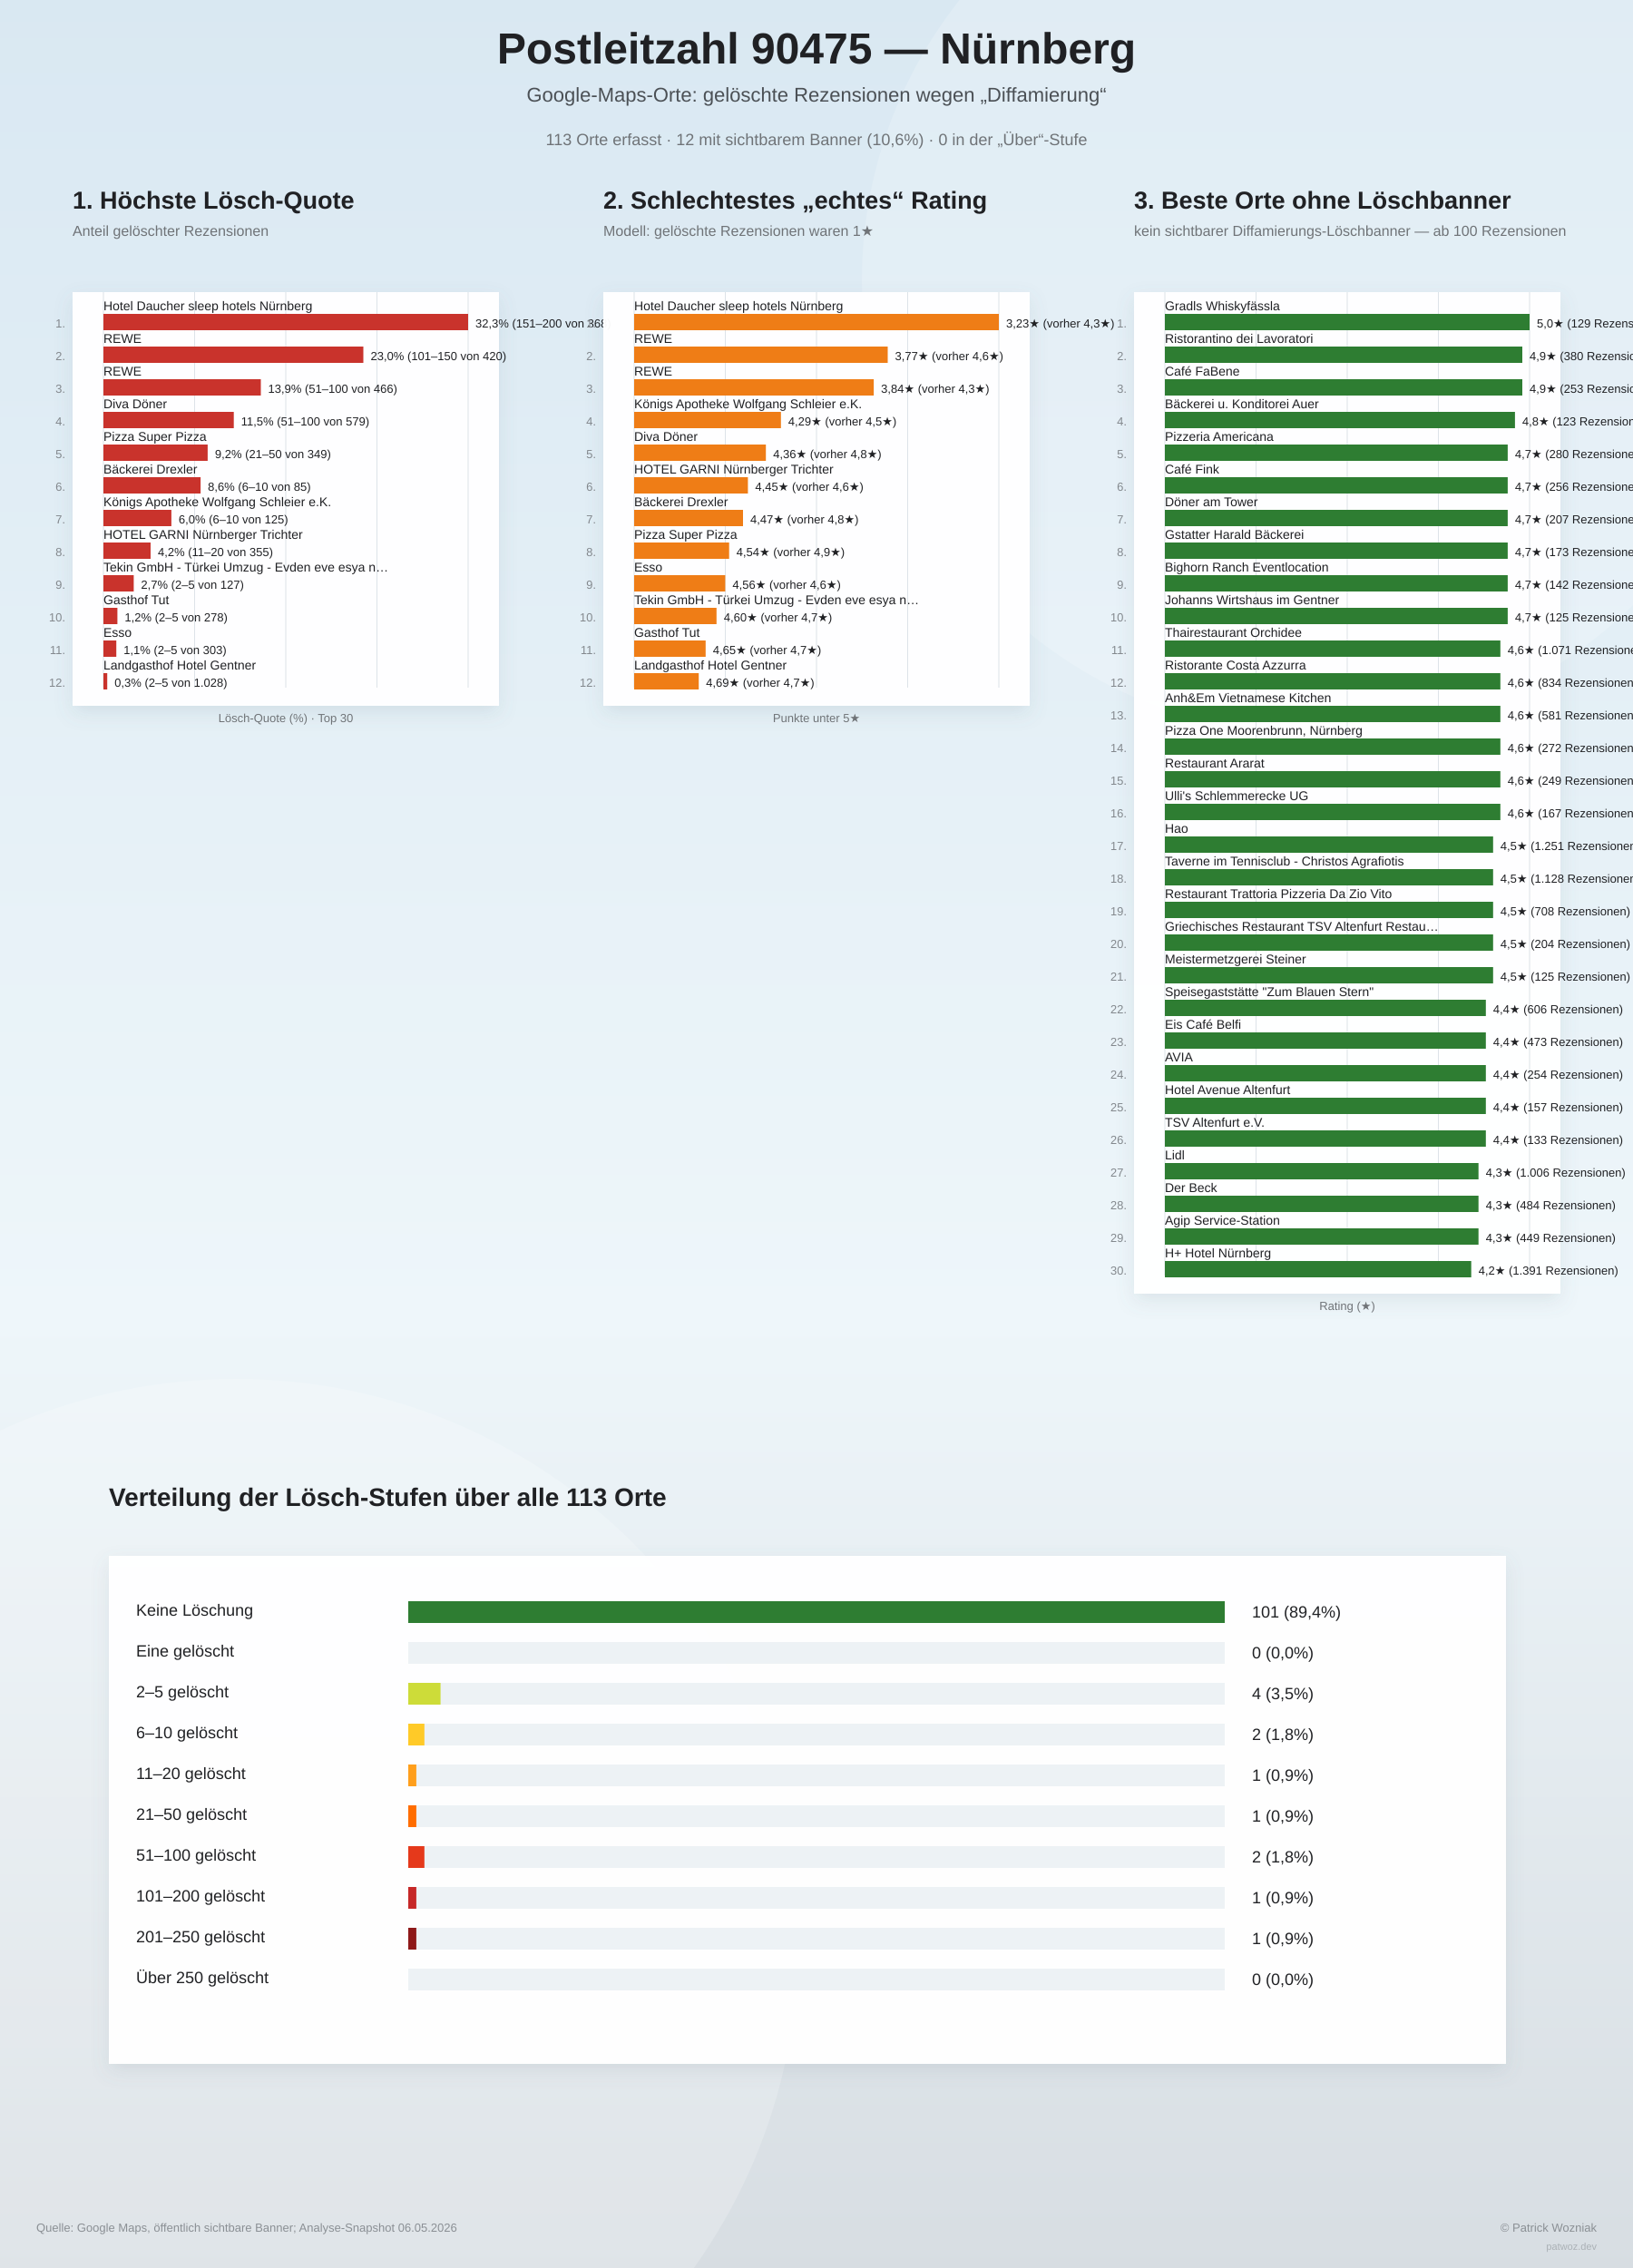
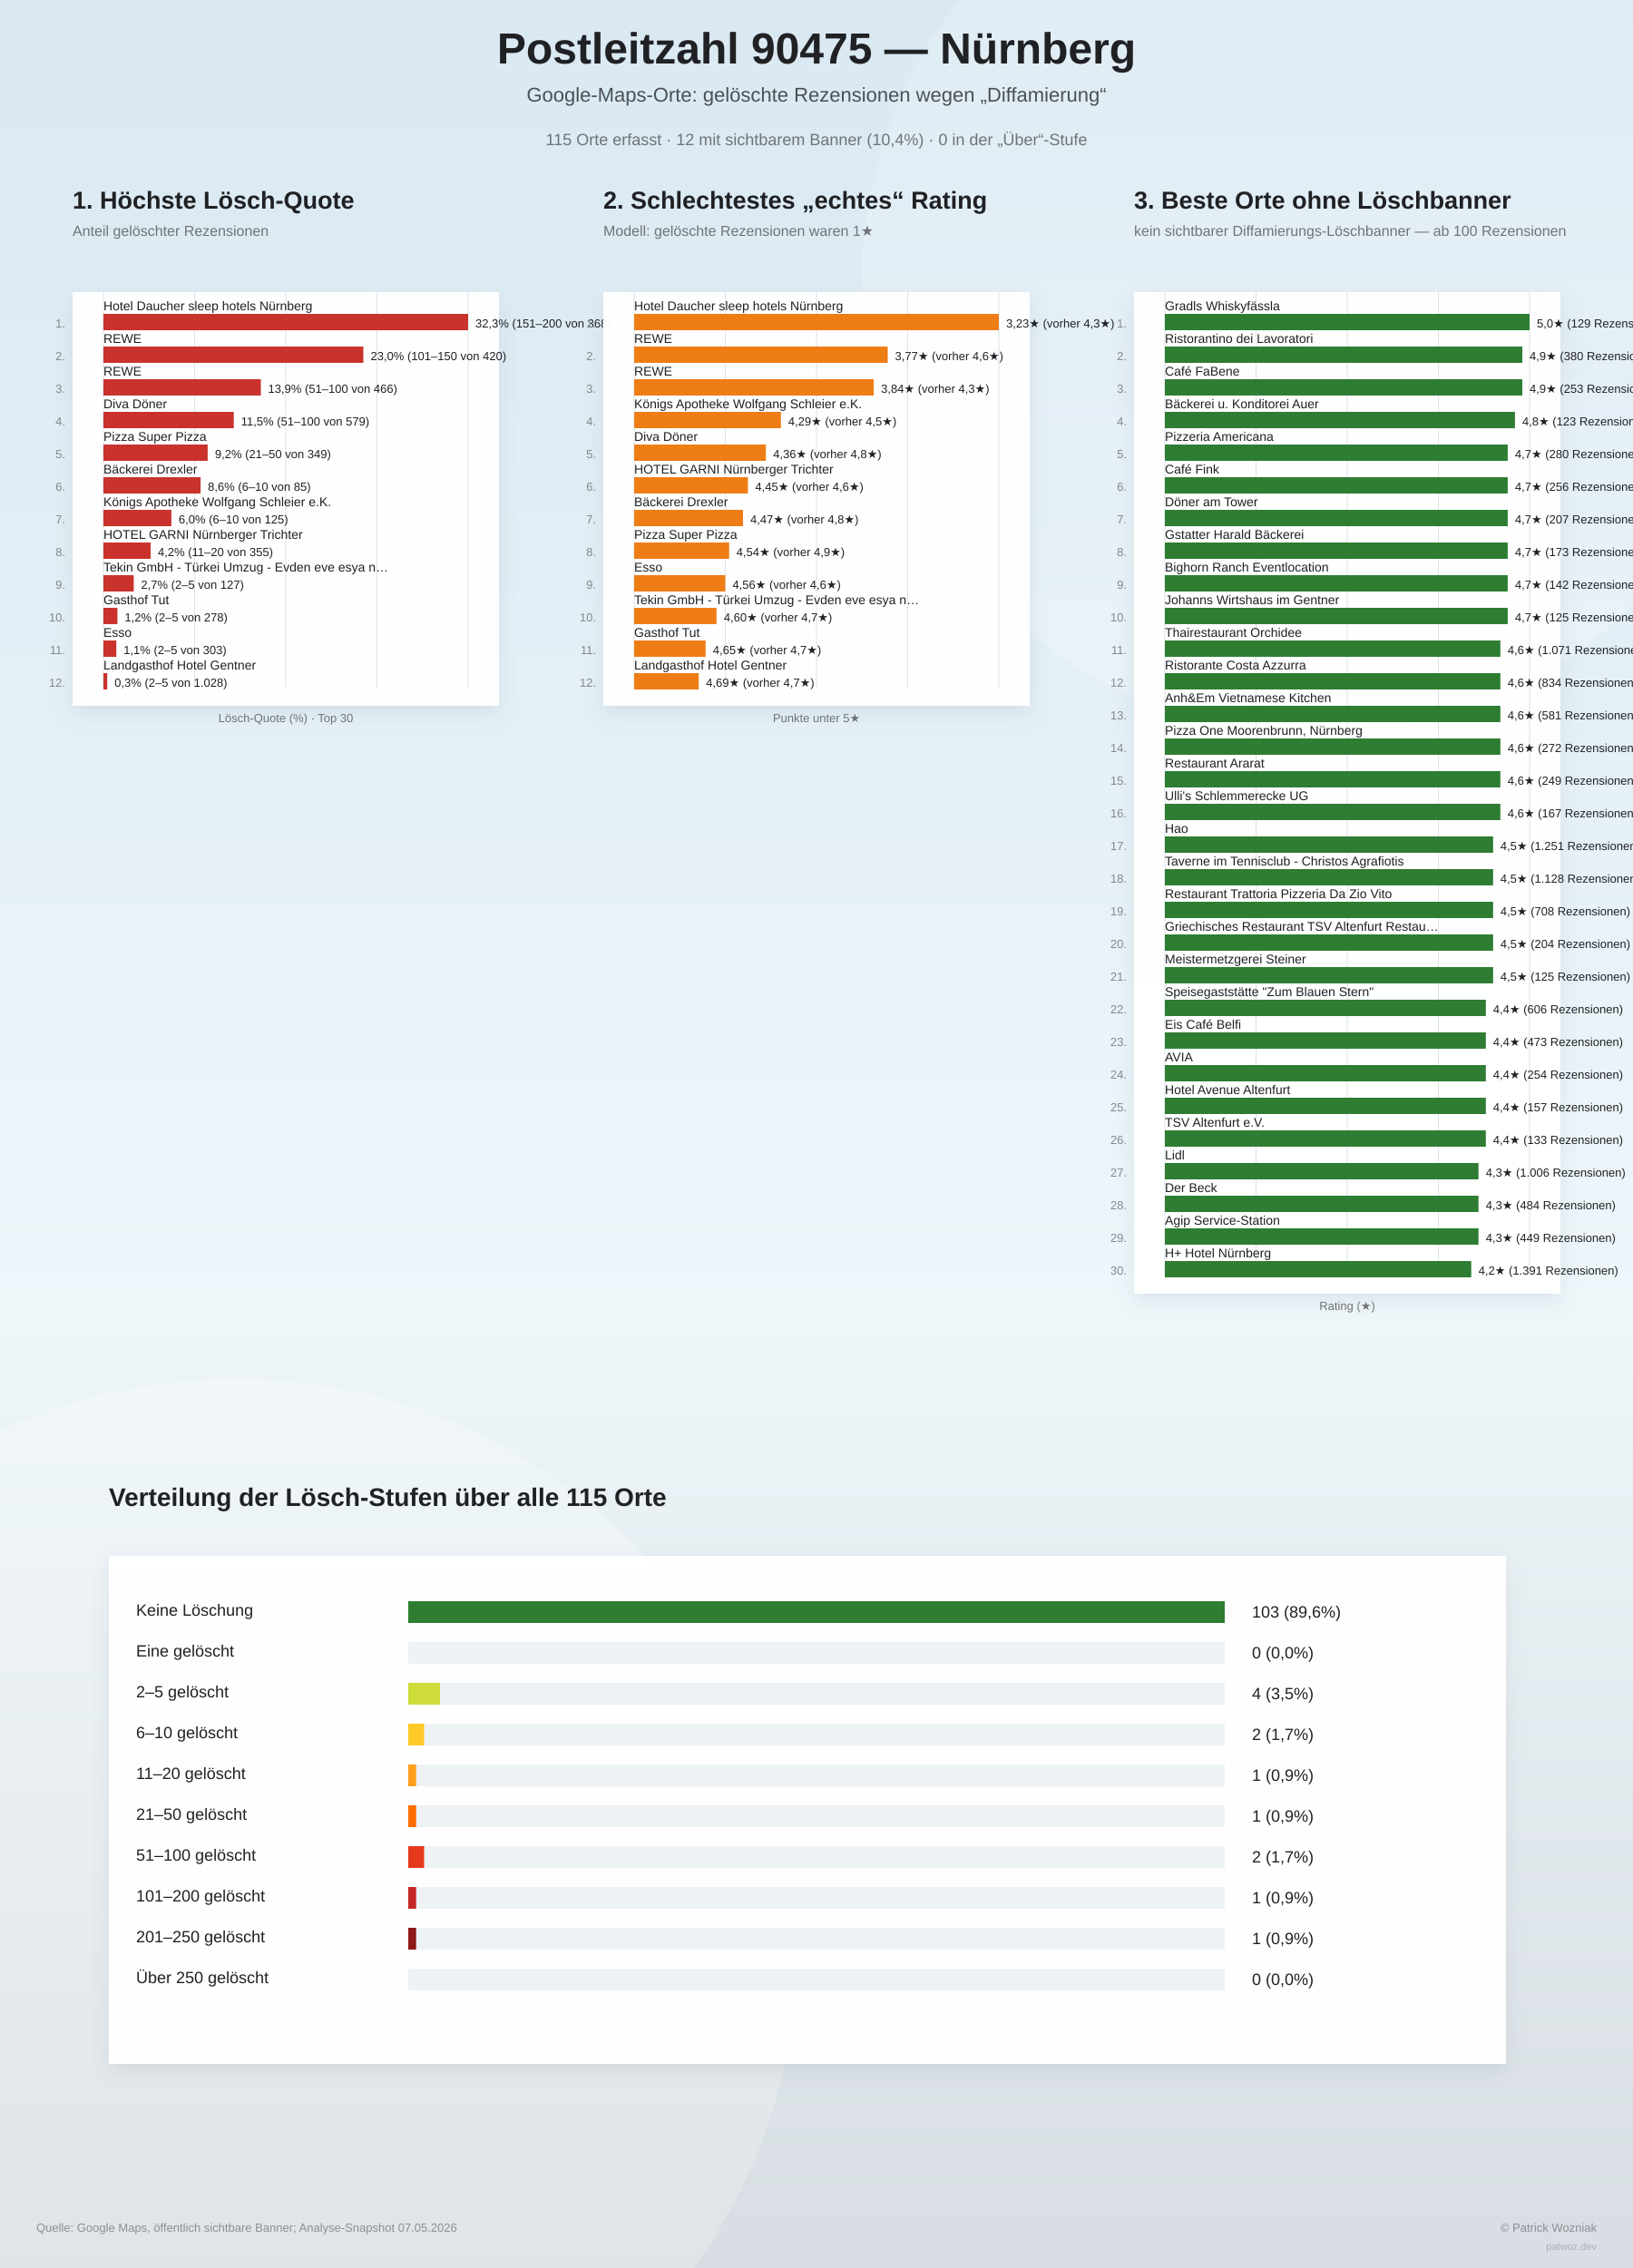
<svg xmlns="http://www.w3.org/2000/svg" width="1800" height="2500" viewBox="0 0 1800 2500">
  <defs>
    <linearGradient id="bg" x1="0" y1="0" x2="0" y2="1">
      <stop offset="0%" stop-color="#d9e8f2" />
      <stop offset="58%" stop-color="#eef6fa" />
      <stop offset="100%" stop-color="#d7dde2" />
    </linearGradient>
    <filter id="softShadow" x="-10%" y="-10%" width="120%" height="120%">
      <feDropShadow dx="0" dy="8" stdDeviation="10" flood-color="#6d7f8a" flood-opacity="0.16" />
    </filter>
  </defs>
  <rect width="100%" height="100%" fill="url(#bg)" />
  <circle cx="1450" cy="310" r="500" fill="#ffffff" opacity="0.18" />
  <circle cx="260" cy="2140" r="620" fill="#ffffff" opacity="0.20" />
  <text x="900" y="70" text-anchor="middle" font-family="Arial, sans-serif" font-size="48" font-weight="800" fill="#202124">Postleitzahl 90475 — Nürnberg</text>
  <text x="900" y="112" text-anchor="middle" font-family="Arial, sans-serif" font-size="22" fill="#4b5055">Google-Maps-Orte: gelöschte Rezensionen wegen „Diffamierung“</text>
-   <text x="900" y="160" text-anchor="middle" font-family="Arial, sans-serif" font-size="18" fill="#6f7377">113 Orte erfasst · 12 mit sichtbarem Banner (10,6%) · 0 in der „Über“-Stufe</text>
+   <text x="900" y="160" text-anchor="middle" font-family="Arial, sans-serif" font-size="18" fill="#6f7377">115 Orte erfasst · 12 mit sichtbarem Banner (10,4%) · 0 in der „Über“-Stufe</text>
  <g>
    <text x="80" y="230" font-family="Arial, sans-serif" font-size="27" font-weight="800" fill="#202124">1. Höchste Lösch-Quote</text>
    <text x="80" y="260" font-family="Arial, sans-serif" font-size="16" fill="#6f7377">Anteil gelöschter Rezensionen</text>
    <rect x="80" y="322" width="470" height="456" fill="#ffffff" opacity="0.96" filter="url(#softShadow)" />
    <line x1="114.0" y1="322" x2="114.0" y2="758.0" stroke="#dde3e8" stroke-width="1" />
    <line x1="214.5" y1="322" x2="214.5" y2="758.0" stroke="#dde3e8" stroke-width="1" />
    <line x1="315.0" y1="322" x2="315.0" y2="758.0" stroke="#dde3e8" stroke-width="1" />
    <line x1="415.5" y1="322" x2="415.5" y2="758.0" stroke="#dde3e8" stroke-width="1" />
    <line x1="516.0" y1="322" x2="516.0" y2="758.0" stroke="#dde3e8" stroke-width="1" />
    <text x="72" y="361.0" text-anchor="end" font-family="Arial, sans-serif" font-size="13" fill="#83888d">1.</text>
    <text x="114" y="342.0" font-family="Arial, sans-serif" font-size="14" fill="#202124">Hotel Daucher sleep hotels Nürnberg</text>
    <rect x="114" y="346.0" width="402.0" height="18" fill="#c9332c" />
    <text x="524.0" y="361.0" font-family="Arial, sans-serif" font-size="13" fill="#202124">32,3%  (151–200 von 368)</text>
    <text x="72" y="397.0" text-anchor="end" font-family="Arial, sans-serif" font-size="13" fill="#83888d">2.</text>
    <text x="114" y="378.0" font-family="Arial, sans-serif" font-size="14" fill="#202124">REWE</text>
    <rect x="114" y="382.0" width="286.5" height="18" fill="#c9332c" />
    <text x="408.5" y="397.0" font-family="Arial, sans-serif" font-size="13" fill="#202124">23,0%  (101–150 von 420)</text>
    <text x="72" y="433.0" text-anchor="end" font-family="Arial, sans-serif" font-size="13" fill="#83888d">3.</text>
    <text x="114" y="414.0" font-family="Arial, sans-serif" font-size="14" fill="#202124">REWE</text>
    <rect x="114" y="418.0" width="173.5" height="18" fill="#c9332c" />
    <text x="295.5" y="433.0" font-family="Arial, sans-serif" font-size="13" fill="#202124">13,9%  (51–100 von 466)</text>
    <text x="72" y="469.0" text-anchor="end" font-family="Arial, sans-serif" font-size="13" fill="#83888d">4.</text>
    <text x="114" y="450.0" font-family="Arial, sans-serif" font-size="14" fill="#202124">Diva Döner</text>
    <rect x="114" y="454.0" width="143.7" height="18" fill="#c9332c" />
    <text x="265.7" y="469.0" font-family="Arial, sans-serif" font-size="13" fill="#202124">11,5%  (51–100 von 579)</text>
    <text x="72" y="505.0" text-anchor="end" font-family="Arial, sans-serif" font-size="13" fill="#83888d">5.</text>
    <text x="114" y="486.0" font-family="Arial, sans-serif" font-size="14" fill="#202124">Pizza Super Pizza</text>
    <rect x="114" y="490.0" width="114.9" height="18" fill="#c9332c" />
    <text x="236.9" y="505.0" font-family="Arial, sans-serif" font-size="13" fill="#202124">9,2%  (21–50 von 349)</text>
    <text x="72" y="541.0" text-anchor="end" font-family="Arial, sans-serif" font-size="13" fill="#83888d">6.</text>
    <text x="114" y="522.0" font-family="Arial, sans-serif" font-size="14" fill="#202124">Bäckerei Drexler</text>
    <rect x="114" y="526.0" width="107.1" height="18" fill="#c9332c" />
    <text x="229.1" y="541.0" font-family="Arial, sans-serif" font-size="13" fill="#202124">8,6%  (6–10 von 85)</text>
    <text x="72" y="577.0" text-anchor="end" font-family="Arial, sans-serif" font-size="13" fill="#83888d">7.</text>
    <text x="114" y="558.0" font-family="Arial, sans-serif" font-size="14" fill="#202124">Königs Apotheke Wolfgang Schleier e.K.</text>
    <rect x="114" y="562.0" width="74.9" height="18" fill="#c9332c" />
    <text x="196.9" y="577.0" font-family="Arial, sans-serif" font-size="13" fill="#202124">6,0%  (6–10 von 125)</text>
    <text x="72" y="613.0" text-anchor="end" font-family="Arial, sans-serif" font-size="13" fill="#83888d">8.</text>
    <text x="114" y="594.0" font-family="Arial, sans-serif" font-size="14" fill="#202124">HOTEL GARNI Nürnberger Trichter</text>
    <rect x="114" y="598.0" width="52.0" height="18" fill="#c9332c" />
    <text x="174.0" y="613.0" font-family="Arial, sans-serif" font-size="13" fill="#202124">4,2%  (11–20 von 355)</text>
    <text x="72" y="649.0" text-anchor="end" font-family="Arial, sans-serif" font-size="13" fill="#83888d">9.</text>
    <text x="114" y="630.0" font-family="Arial, sans-serif" font-size="14" fill="#202124">Tekin GmbH - Türkei Umzug - Evden eve esya n…</text>
    <rect x="114" y="634.0" width="33.4" height="18" fill="#c9332c" />
    <text x="155.4" y="649.0" font-family="Arial, sans-serif" font-size="13" fill="#202124">2,7%  (2–5 von 127)</text>
    <text x="72" y="685.0" text-anchor="end" font-family="Arial, sans-serif" font-size="13" fill="#83888d">10.</text>
    <text x="114" y="666.0" font-family="Arial, sans-serif" font-size="14" fill="#202124">Gasthof Tut</text>
    <rect x="114" y="670.0" width="15.4" height="18" fill="#c9332c" />
    <text x="137.4" y="685.0" font-family="Arial, sans-serif" font-size="13" fill="#202124">1,2%  (2–5 von 278)</text>
    <text x="72" y="721.0" text-anchor="end" font-family="Arial, sans-serif" font-size="13" fill="#83888d">11.</text>
    <text x="114" y="702.0" font-family="Arial, sans-serif" font-size="14" fill="#202124">Esso</text>
    <rect x="114" y="706.0" width="14.2" height="18" fill="#c9332c" />
    <text x="136.2" y="721.0" font-family="Arial, sans-serif" font-size="13" fill="#202124">1,1%  (2–5 von 303)</text>
    <text x="72" y="757.0" text-anchor="end" font-family="Arial, sans-serif" font-size="13" fill="#83888d">12.</text>
    <text x="114" y="738.0" font-family="Arial, sans-serif" font-size="14" fill="#202124">Landgasthof Hotel Gentner</text>
    <rect x="114" y="742.0" width="4.2" height="18" fill="#c9332c" />
    <text x="126.2" y="757.0" font-family="Arial, sans-serif" font-size="13" fill="#202124">0,3%  (2–5 von 1.028)</text>
    <text x="315" y="796.0" text-anchor="middle" font-family="Arial, sans-serif" font-size="13" fill="#6f7377">Lösch-Quote (%) · Top 30</text>
  </g>
  <g>
    <text x="665" y="230" font-family="Arial, sans-serif" font-size="27" font-weight="800" fill="#202124">2. Schlechtestes „echtes“ Rating</text>
    <text x="665" y="260" font-family="Arial, sans-serif" font-size="16" fill="#6f7377">Modell: gelöschte Rezensionen waren 1★</text>
    <rect x="665" y="322" width="470" height="456" fill="#ffffff" opacity="0.96" filter="url(#softShadow)" />
    <line x1="699.0" y1="322" x2="699.0" y2="758.0" stroke="#dde3e8" stroke-width="1" />
    <line x1="799.5" y1="322" x2="799.5" y2="758.0" stroke="#dde3e8" stroke-width="1" />
    <line x1="900.0" y1="322" x2="900.0" y2="758.0" stroke="#dde3e8" stroke-width="1" />
    <line x1="1000.5" y1="322" x2="1000.5" y2="758.0" stroke="#dde3e8" stroke-width="1" />
    <line x1="1101.0" y1="322" x2="1101.0" y2="758.0" stroke="#dde3e8" stroke-width="1" />
    <text x="657" y="361.0" text-anchor="end" font-family="Arial, sans-serif" font-size="13" fill="#83888d">1.</text>
    <text x="699" y="342.0" font-family="Arial, sans-serif" font-size="14" fill="#202124">Hotel Daucher sleep hotels Nürnberg</text>
    <rect x="699" y="346.0" width="402.0" height="18" fill="#ef7d16" />
    <text x="1109.0" y="361.0" font-family="Arial, sans-serif" font-size="13" fill="#202124">3,23★  (vorher 4,3★)</text>
    <text x="657" y="397.0" text-anchor="end" font-family="Arial, sans-serif" font-size="13" fill="#83888d">2.</text>
    <text x="699" y="378.0" font-family="Arial, sans-serif" font-size="14" fill="#202124">REWE</text>
    <rect x="699" y="382.0" width="279.5" height="18" fill="#ef7d16" />
    <text x="986.5" y="397.0" font-family="Arial, sans-serif" font-size="13" fill="#202124">3,77★  (vorher 4,6★)</text>
    <text x="657" y="433.0" text-anchor="end" font-family="Arial, sans-serif" font-size="13" fill="#83888d">3.</text>
    <text x="699" y="414.0" font-family="Arial, sans-serif" font-size="14" fill="#202124">REWE</text>
    <rect x="699" y="418.0" width="264.1" height="18" fill="#ef7d16" />
    <text x="971.1" y="433.0" font-family="Arial, sans-serif" font-size="13" fill="#202124">3,84★  (vorher 4,3★)</text>
    <text x="657" y="469.0" text-anchor="end" font-family="Arial, sans-serif" font-size="13" fill="#83888d">4.</text>
    <text x="699" y="450.0" font-family="Arial, sans-serif" font-size="14" fill="#202124">Königs Apotheke Wolfgang Schleier e.K.</text>
    <rect x="699" y="454.0" width="161.8" height="18" fill="#ef7d16" />
    <text x="868.8" y="469.0" font-family="Arial, sans-serif" font-size="13" fill="#202124">4,29★  (vorher 4,5★)</text>
    <text x="657" y="505.0" text-anchor="end" font-family="Arial, sans-serif" font-size="13" fill="#83888d">5.</text>
    <text x="699" y="486.0" font-family="Arial, sans-serif" font-size="14" fill="#202124">Diva Döner</text>
    <rect x="699" y="490.0" width="145.2" height="18" fill="#ef7d16" />
    <text x="852.2" y="505.0" font-family="Arial, sans-serif" font-size="13" fill="#202124">4,36★  (vorher 4,8★)</text>
    <text x="657" y="541.0" text-anchor="end" font-family="Arial, sans-serif" font-size="13" fill="#83888d">6.</text>
    <text x="699" y="522.0" font-family="Arial, sans-serif" font-size="14" fill="#202124">HOTEL GARNI Nürnberger Trichter</text>
    <rect x="699" y="526.0" width="125.4" height="18" fill="#ef7d16" />
    <text x="832.4" y="541.0" font-family="Arial, sans-serif" font-size="13" fill="#202124">4,45★  (vorher 4,6★)</text>
    <text x="657" y="577.0" text-anchor="end" font-family="Arial, sans-serif" font-size="13" fill="#83888d">7.</text>
    <text x="699" y="558.0" font-family="Arial, sans-serif" font-size="14" fill="#202124">Bäckerei Drexler</text>
    <rect x="699" y="562.0" width="120.0" height="18" fill="#ef7d16" />
    <text x="827.0" y="577.0" font-family="Arial, sans-serif" font-size="13" fill="#202124">4,47★  (vorher 4,8★)</text>
    <text x="657" y="613.0" text-anchor="end" font-family="Arial, sans-serif" font-size="13" fill="#83888d">8.</text>
    <text x="699" y="594.0" font-family="Arial, sans-serif" font-size="14" fill="#202124">Pizza Super Pizza</text>
    <rect x="699" y="598.0" width="104.7" height="18" fill="#ef7d16" />
    <text x="811.7" y="613.0" font-family="Arial, sans-serif" font-size="13" fill="#202124">4,54★  (vorher 4,9★)</text>
    <text x="657" y="649.0" text-anchor="end" font-family="Arial, sans-serif" font-size="13" fill="#83888d">9.</text>
    <text x="699" y="630.0" font-family="Arial, sans-serif" font-size="14" fill="#202124">Esso</text>
    <rect x="699" y="634.0" width="100.4" height="18" fill="#ef7d16" />
    <text x="807.4" y="649.0" font-family="Arial, sans-serif" font-size="13" fill="#202124">4,56★  (vorher 4,6★)</text>
    <text x="657" y="685.0" text-anchor="end" font-family="Arial, sans-serif" font-size="13" fill="#83888d">10.</text>
    <text x="699" y="666.0" font-family="Arial, sans-serif" font-size="14" fill="#202124">Tekin GmbH - Türkei Umzug - Evden eve esya n…</text>
    <rect x="699" y="670.0" width="90.8" height="18" fill="#ef7d16" />
    <text x="797.8" y="685.0" font-family="Arial, sans-serif" font-size="13" fill="#202124">4,60★  (vorher 4,7★)</text>
    <text x="657" y="721.0" text-anchor="end" font-family="Arial, sans-serif" font-size="13" fill="#83888d">11.</text>
    <text x="699" y="702.0" font-family="Arial, sans-serif" font-size="14" fill="#202124">Gasthof Tut</text>
    <rect x="699" y="706.0" width="78.8" height="18" fill="#ef7d16" />
    <text x="785.8" y="721.0" font-family="Arial, sans-serif" font-size="13" fill="#202124">4,65★  (vorher 4,7★)</text>
    <text x="657" y="757.0" text-anchor="end" font-family="Arial, sans-serif" font-size="13" fill="#83888d">12.</text>
    <text x="699" y="738.0" font-family="Arial, sans-serif" font-size="14" fill="#202124">Landgasthof Hotel Gentner</text>
    <rect x="699" y="742.0" width="71.2" height="18" fill="#ef7d16" />
    <text x="778.2" y="757.0" font-family="Arial, sans-serif" font-size="13" fill="#202124">4,69★  (vorher 4,7★)</text>
    <text x="900" y="796.0" text-anchor="middle" font-family="Arial, sans-serif" font-size="13" fill="#6f7377">Punkte unter 5★</text>
  </g>
  <g>
    <text x="1250" y="230" font-family="Arial, sans-serif" font-size="27" font-weight="800" fill="#202124">3. Beste Orte ohne Löschbanner</text>
    <text x="1250" y="260" font-family="Arial, sans-serif" font-size="16" fill="#6f7377">kein sichtbarer Diffamierungs-Löschbanner — ab 100 Rezensionen</text>
    <rect x="1250" y="322" width="470" height="1104" fill="#ffffff" opacity="0.96" filter="url(#softShadow)" />
    <line x1="1284.0" y1="322" x2="1284.0" y2="1406.0" stroke="#dde3e8" stroke-width="1" />
    <line x1="1384.5" y1="322" x2="1384.5" y2="1406.0" stroke="#dde3e8" stroke-width="1" />
    <line x1="1485.0" y1="322" x2="1485.0" y2="1406.0" stroke="#dde3e8" stroke-width="1" />
    <line x1="1585.5" y1="322" x2="1585.5" y2="1406.0" stroke="#dde3e8" stroke-width="1" />
    <line x1="1686.0" y1="322" x2="1686.0" y2="1406.0" stroke="#dde3e8" stroke-width="1" />
    <text x="1242" y="361.0" text-anchor="end" font-family="Arial, sans-serif" font-size="13" fill="#83888d">1.</text>
    <text x="1284" y="342.0" font-family="Arial, sans-serif" font-size="14" fill="#202124">Gradls Whiskyfässla</text>
    <rect x="1284" y="346.0" width="402.0" height="18" fill="#2e7d32" />
    <text x="1694.0" y="361.0" font-family="Arial, sans-serif" font-size="13" fill="#202124">5,0★  (129 Rezensionen)</text>
    <text x="1242" y="397.0" text-anchor="end" font-family="Arial, sans-serif" font-size="13" fill="#83888d">2.</text>
    <text x="1284" y="378.0" font-family="Arial, sans-serif" font-size="14" fill="#202124">Ristorantino dei Lavoratori</text>
    <rect x="1284" y="382.0" width="394.0" height="18" fill="#2e7d32" />
    <text x="1686.0" y="397.0" font-family="Arial, sans-serif" font-size="13" fill="#202124">4,9★  (380 Rezensionen)</text>
    <text x="1242" y="433.0" text-anchor="end" font-family="Arial, sans-serif" font-size="13" fill="#83888d">3.</text>
    <text x="1284" y="414.0" font-family="Arial, sans-serif" font-size="14" fill="#202124">Café FaBene</text>
    <rect x="1284" y="418.0" width="394.0" height="18" fill="#2e7d32" />
    <text x="1686.0" y="433.0" font-family="Arial, sans-serif" font-size="13" fill="#202124">4,9★  (253 Rezensionen)</text>
    <text x="1242" y="469.0" text-anchor="end" font-family="Arial, sans-serif" font-size="13" fill="#83888d">4.</text>
    <text x="1284" y="450.0" font-family="Arial, sans-serif" font-size="14" fill="#202124">Bäckerei u. Konditorei Auer</text>
    <rect x="1284" y="454.0" width="385.9" height="18" fill="#2e7d32" />
    <text x="1677.9" y="469.0" font-family="Arial, sans-serif" font-size="13" fill="#202124">4,8★  (123 Rezensionen)</text>
    <text x="1242" y="505.0" text-anchor="end" font-family="Arial, sans-serif" font-size="13" fill="#83888d">5.</text>
    <text x="1284" y="486.0" font-family="Arial, sans-serif" font-size="14" fill="#202124">Pizzeria Americana</text>
    <rect x="1284" y="490.0" width="377.9" height="18" fill="#2e7d32" />
    <text x="1669.9" y="505.0" font-family="Arial, sans-serif" font-size="13" fill="#202124">4,7★  (280 Rezensionen)</text>
    <text x="1242" y="541.0" text-anchor="end" font-family="Arial, sans-serif" font-size="13" fill="#83888d">6.</text>
    <text x="1284" y="522.0" font-family="Arial, sans-serif" font-size="14" fill="#202124">Café Fink</text>
    <rect x="1284" y="526.0" width="377.9" height="18" fill="#2e7d32" />
    <text x="1669.9" y="541.0" font-family="Arial, sans-serif" font-size="13" fill="#202124">4,7★  (256 Rezensionen)</text>
    <text x="1242" y="577.0" text-anchor="end" font-family="Arial, sans-serif" font-size="13" fill="#83888d">7.</text>
    <text x="1284" y="558.0" font-family="Arial, sans-serif" font-size="14" fill="#202124">Döner am Tower</text>
    <rect x="1284" y="562.0" width="377.9" height="18" fill="#2e7d32" />
    <text x="1669.9" y="577.0" font-family="Arial, sans-serif" font-size="13" fill="#202124">4,7★  (207 Rezensionen)</text>
    <text x="1242" y="613.0" text-anchor="end" font-family="Arial, sans-serif" font-size="13" fill="#83888d">8.</text>
    <text x="1284" y="594.0" font-family="Arial, sans-serif" font-size="14" fill="#202124">Gstatter Harald Bäckerei</text>
    <rect x="1284" y="598.0" width="377.9" height="18" fill="#2e7d32" />
    <text x="1669.9" y="613.0" font-family="Arial, sans-serif" font-size="13" fill="#202124">4,7★  (173 Rezensionen)</text>
    <text x="1242" y="649.0" text-anchor="end" font-family="Arial, sans-serif" font-size="13" fill="#83888d">9.</text>
    <text x="1284" y="630.0" font-family="Arial, sans-serif" font-size="14" fill="#202124">Bighorn Ranch Eventlocation</text>
    <rect x="1284" y="634.0" width="377.9" height="18" fill="#2e7d32" />
    <text x="1669.9" y="649.0" font-family="Arial, sans-serif" font-size="13" fill="#202124">4,7★  (142 Rezensionen)</text>
    <text x="1242" y="685.0" text-anchor="end" font-family="Arial, sans-serif" font-size="13" fill="#83888d">10.</text>
    <text x="1284" y="666.0" font-family="Arial, sans-serif" font-size="14" fill="#202124">Johanns Wirtshaus im Gentner</text>
    <rect x="1284" y="670.0" width="377.9" height="18" fill="#2e7d32" />
    <text x="1669.9" y="685.0" font-family="Arial, sans-serif" font-size="13" fill="#202124">4,7★  (125 Rezensionen)</text>
    <text x="1242" y="721.0" text-anchor="end" font-family="Arial, sans-serif" font-size="13" fill="#83888d">11.</text>
    <text x="1284" y="702.0" font-family="Arial, sans-serif" font-size="14" fill="#202124">Thairestaurant Orchidee</text>
    <rect x="1284" y="706.0" width="369.8" height="18" fill="#2e7d32" />
    <text x="1661.8" y="721.0" font-family="Arial, sans-serif" font-size="13" fill="#202124">4,6★  (1.071 Rezensionen)</text>
    <text x="1242" y="757.0" text-anchor="end" font-family="Arial, sans-serif" font-size="13" fill="#83888d">12.</text>
    <text x="1284" y="738.0" font-family="Arial, sans-serif" font-size="14" fill="#202124">Ristorante Costa Azzurra</text>
    <rect x="1284" y="742.0" width="369.8" height="18" fill="#2e7d32" />
    <text x="1661.8" y="757.0" font-family="Arial, sans-serif" font-size="13" fill="#202124">4,6★  (834 Rezensionen)</text>
    <text x="1242" y="793.0" text-anchor="end" font-family="Arial, sans-serif" font-size="13" fill="#83888d">13.</text>
    <text x="1284" y="774.0" font-family="Arial, sans-serif" font-size="14" fill="#202124">Anh&amp;Em Vietnamese Kitchen</text>
    <rect x="1284" y="778.0" width="369.8" height="18" fill="#2e7d32" />
    <text x="1661.8" y="793.0" font-family="Arial, sans-serif" font-size="13" fill="#202124">4,6★  (581 Rezensionen)</text>
    <text x="1242" y="829.0" text-anchor="end" font-family="Arial, sans-serif" font-size="13" fill="#83888d">14.</text>
    <text x="1284" y="810.0" font-family="Arial, sans-serif" font-size="14" fill="#202124">Pizza One Moorenbrunn, Nürnberg</text>
    <rect x="1284" y="814.0" width="369.8" height="18" fill="#2e7d32" />
    <text x="1661.8" y="829.0" font-family="Arial, sans-serif" font-size="13" fill="#202124">4,6★  (272 Rezensionen)</text>
    <text x="1242" y="865.0" text-anchor="end" font-family="Arial, sans-serif" font-size="13" fill="#83888d">15.</text>
    <text x="1284" y="846.0" font-family="Arial, sans-serif" font-size="14" fill="#202124">Restaurant Ararat</text>
    <rect x="1284" y="850.0" width="369.8" height="18" fill="#2e7d32" />
    <text x="1661.8" y="865.0" font-family="Arial, sans-serif" font-size="13" fill="#202124">4,6★  (249 Rezensionen)</text>
    <text x="1242" y="901.0" text-anchor="end" font-family="Arial, sans-serif" font-size="13" fill="#83888d">16.</text>
    <text x="1284" y="882.0" font-family="Arial, sans-serif" font-size="14" fill="#202124">Ulli's Schlemmerecke UG</text>
    <rect x="1284" y="886.0" width="369.8" height="18" fill="#2e7d32" />
    <text x="1661.8" y="901.0" font-family="Arial, sans-serif" font-size="13" fill="#202124">4,6★  (167 Rezensionen)</text>
    <text x="1242" y="937.0" text-anchor="end" font-family="Arial, sans-serif" font-size="13" fill="#83888d">17.</text>
    <text x="1284" y="918.0" font-family="Arial, sans-serif" font-size="14" fill="#202124">Hao</text>
    <rect x="1284" y="922.0" width="361.8" height="18" fill="#2e7d32" />
    <text x="1653.8" y="937.0" font-family="Arial, sans-serif" font-size="13" fill="#202124">4,5★  (1.251 Rezensionen)</text>
    <text x="1242" y="973.0" text-anchor="end" font-family="Arial, sans-serif" font-size="13" fill="#83888d">18.</text>
    <text x="1284" y="954.0" font-family="Arial, sans-serif" font-size="14" fill="#202124">Taverne im Tennisclub - Christos Agrafiotis</text>
    <rect x="1284" y="958.0" width="361.8" height="18" fill="#2e7d32" />
    <text x="1653.8" y="973.0" font-family="Arial, sans-serif" font-size="13" fill="#202124">4,5★  (1.128 Rezensionen)</text>
    <text x="1242" y="1009.0" text-anchor="end" font-family="Arial, sans-serif" font-size="13" fill="#83888d">19.</text>
    <text x="1284" y="990.0" font-family="Arial, sans-serif" font-size="14" fill="#202124">Restaurant Trattoria Pizzeria Da Zio Vito</text>
    <rect x="1284" y="994.0" width="361.8" height="18" fill="#2e7d32" />
    <text x="1653.8" y="1009.0" font-family="Arial, sans-serif" font-size="13" fill="#202124">4,5★  (708 Rezensionen)</text>
    <text x="1242" y="1045.0" text-anchor="end" font-family="Arial, sans-serif" font-size="13" fill="#83888d">20.</text>
    <text x="1284" y="1026.0" font-family="Arial, sans-serif" font-size="14" fill="#202124">Griechisches Restaurant TSV Altenfurt Restau…</text>
    <rect x="1284" y="1030.0" width="361.8" height="18" fill="#2e7d32" />
    <text x="1653.8" y="1045.0" font-family="Arial, sans-serif" font-size="13" fill="#202124">4,5★  (204 Rezensionen)</text>
    <text x="1242" y="1081.0" text-anchor="end" font-family="Arial, sans-serif" font-size="13" fill="#83888d">21.</text>
    <text x="1284" y="1062.0" font-family="Arial, sans-serif" font-size="14" fill="#202124">Meistermetzgerei Steiner</text>
    <rect x="1284" y="1066.0" width="361.8" height="18" fill="#2e7d32" />
    <text x="1653.8" y="1081.0" font-family="Arial, sans-serif" font-size="13" fill="#202124">4,5★  (125 Rezensionen)</text>
    <text x="1242" y="1117.0" text-anchor="end" font-family="Arial, sans-serif" font-size="13" fill="#83888d">22.</text>
    <text x="1284" y="1098.0" font-family="Arial, sans-serif" font-size="14" fill="#202124">Speisegaststätte "Zum Blauen Stern"</text>
    <rect x="1284" y="1102.0" width="353.8" height="18" fill="#2e7d32" />
    <text x="1645.8" y="1117.0" font-family="Arial, sans-serif" font-size="13" fill="#202124">4,4★  (606 Rezensionen)</text>
    <text x="1242" y="1153.0" text-anchor="end" font-family="Arial, sans-serif" font-size="13" fill="#83888d">23.</text>
    <text x="1284" y="1134.0" font-family="Arial, sans-serif" font-size="14" fill="#202124">Eis Café Belfi</text>
    <rect x="1284" y="1138.0" width="353.8" height="18" fill="#2e7d32" />
    <text x="1645.8" y="1153.0" font-family="Arial, sans-serif" font-size="13" fill="#202124">4,4★  (473 Rezensionen)</text>
    <text x="1242" y="1189.0" text-anchor="end" font-family="Arial, sans-serif" font-size="13" fill="#83888d">24.</text>
    <text x="1284" y="1170.0" font-family="Arial, sans-serif" font-size="14" fill="#202124">AVIA</text>
    <rect x="1284" y="1174.0" width="353.8" height="18" fill="#2e7d32" />
    <text x="1645.8" y="1189.0" font-family="Arial, sans-serif" font-size="13" fill="#202124">4,4★  (254 Rezensionen)</text>
    <text x="1242" y="1225.0" text-anchor="end" font-family="Arial, sans-serif" font-size="13" fill="#83888d">25.</text>
    <text x="1284" y="1206.0" font-family="Arial, sans-serif" font-size="14" fill="#202124">Hotel Avenue Altenfurt</text>
    <rect x="1284" y="1210.0" width="353.8" height="18" fill="#2e7d32" />
    <text x="1645.8" y="1225.0" font-family="Arial, sans-serif" font-size="13" fill="#202124">4,4★  (157 Rezensionen)</text>
    <text x="1242" y="1261.0" text-anchor="end" font-family="Arial, sans-serif" font-size="13" fill="#83888d">26.</text>
    <text x="1284" y="1242.0" font-family="Arial, sans-serif" font-size="14" fill="#202124">TSV Altenfurt e.V.</text>
    <rect x="1284" y="1246.0" width="353.8" height="18" fill="#2e7d32" />
    <text x="1645.8" y="1261.0" font-family="Arial, sans-serif" font-size="13" fill="#202124">4,4★  (133 Rezensionen)</text>
    <text x="1242" y="1297.0" text-anchor="end" font-family="Arial, sans-serif" font-size="13" fill="#83888d">27.</text>
    <text x="1284" y="1278.0" font-family="Arial, sans-serif" font-size="14" fill="#202124">Lidl</text>
    <rect x="1284" y="1282.0" width="345.7" height="18" fill="#2e7d32" />
    <text x="1637.7" y="1297.0" font-family="Arial, sans-serif" font-size="13" fill="#202124">4,3★  (1.006 Rezensionen)</text>
    <text x="1242" y="1333.0" text-anchor="end" font-family="Arial, sans-serif" font-size="13" fill="#83888d">28.</text>
    <text x="1284" y="1314.0" font-family="Arial, sans-serif" font-size="14" fill="#202124">Der Beck</text>
    <rect x="1284" y="1318.0" width="345.7" height="18" fill="#2e7d32" />
    <text x="1637.7" y="1333.0" font-family="Arial, sans-serif" font-size="13" fill="#202124">4,3★  (484 Rezensionen)</text>
    <text x="1242" y="1369.0" text-anchor="end" font-family="Arial, sans-serif" font-size="13" fill="#83888d">29.</text>
    <text x="1284" y="1350.0" font-family="Arial, sans-serif" font-size="14" fill="#202124">Agip Service-Station</text>
    <rect x="1284" y="1354.0" width="345.7" height="18" fill="#2e7d32" />
    <text x="1637.7" y="1369.0" font-family="Arial, sans-serif" font-size="13" fill="#202124">4,3★  (449 Rezensionen)</text>
    <text x="1242" y="1405.0" text-anchor="end" font-family="Arial, sans-serif" font-size="13" fill="#83888d">30.</text>
    <text x="1284" y="1386.0" font-family="Arial, sans-serif" font-size="14" fill="#202124">H+ Hotel Nürnberg</text>
    <rect x="1284" y="1390.0" width="337.7" height="18" fill="#2e7d32" />
    <text x="1629.7" y="1405.0" font-family="Arial, sans-serif" font-size="13" fill="#202124">4,2★  (1.391 Rezensionen)</text>
    <text x="1485" y="1444.0" text-anchor="middle" font-family="Arial, sans-serif" font-size="13" fill="#6f7377">Rating (★)</text>
  </g>
  <g>
-     <text x="120" y="1660" font-family="Arial, sans-serif" font-size="28" font-weight="800" fill="#202124">Verteilung der Lösch-Stufen über alle 113 Orte</text>
+     <text x="120" y="1660" font-family="Arial, sans-serif" font-size="28" font-weight="800" fill="#202124">Verteilung der Lösch-Stufen über alle 115 Orte</text>
    <rect x="120" y="1715" width="1540" height="560" fill="#ffffff" opacity="0.96" filter="url(#softShadow)" />
    <text x="150" y="1781" font-family="Arial, sans-serif" font-size="18" fill="#202124">Keine Löschung</text>
    <rect x="450" y="1765" width="900" height="24" fill="#edf2f5" />
    <rect x="450" y="1765" width="900.0" height="24" fill="#2e7d32" />
-     <text x="1380" y="1783" font-family="Arial, sans-serif" font-size="18" fill="#202124">101 (89,4%)</text>
+     <text x="1380" y="1783" font-family="Arial, sans-serif" font-size="18" fill="#202124">103 (89,6%)</text>
    <text x="150" y="1826" font-family="Arial, sans-serif" font-size="18" fill="#202124">Eine gelöscht</text>
    <rect x="450" y="1810" width="900" height="24" fill="#edf2f5" />
    <rect x="450" y="1810" width="0.0" height="24" fill="#8bc34a" />
    <text x="1380" y="1828" font-family="Arial, sans-serif" font-size="18" fill="#202124">0 (0,0%)</text>
    <text x="150" y="1871" font-family="Arial, sans-serif" font-size="18" fill="#202124">2–5 gelöscht</text>
    <rect x="450" y="1855" width="900" height="24" fill="#edf2f5" />
-     <rect x="450" y="1855" width="35.6" height="24" fill="#cddc39" />
+     <rect x="450" y="1855" width="35.0" height="24" fill="#cddc39" />
    <text x="1380" y="1873" font-family="Arial, sans-serif" font-size="18" fill="#202124">4 (3,5%)</text>
    <text x="150" y="1916" font-family="Arial, sans-serif" font-size="18" fill="#202124">6–10 gelöscht</text>
    <rect x="450" y="1900" width="900" height="24" fill="#edf2f5" />
-     <rect x="450" y="1900" width="17.8" height="24" fill="#ffca28" />
-     <text x="1380" y="1918" font-family="Arial, sans-serif" font-size="18" fill="#202124">2 (1,8%)</text>
+     <rect x="450" y="1900" width="17.5" height="24" fill="#ffca28" />
+     <text x="1380" y="1918" font-family="Arial, sans-serif" font-size="18" fill="#202124">2 (1,7%)</text>
    <text x="150" y="1961" font-family="Arial, sans-serif" font-size="18" fill="#202124">11–20 gelöscht</text>
    <rect x="450" y="1945" width="900" height="24" fill="#edf2f5" />
-     <rect x="450" y="1945" width="8.9" height="24" fill="#ff9f1c" />
+     <rect x="450" y="1945" width="8.7" height="24" fill="#ff9f1c" />
    <text x="1380" y="1963" font-family="Arial, sans-serif" font-size="18" fill="#202124">1 (0,9%)</text>
    <text x="150" y="2006" font-family="Arial, sans-serif" font-size="18" fill="#202124">21–50 gelöscht</text>
    <rect x="450" y="1990" width="900" height="24" fill="#edf2f5" />
-     <rect x="450" y="1990" width="8.9" height="24" fill="#ff6d00" />
+     <rect x="450" y="1990" width="8.7" height="24" fill="#ff6d00" />
    <text x="1380" y="2008" font-family="Arial, sans-serif" font-size="18" fill="#202124">1 (0,9%)</text>
    <text x="150" y="2051" font-family="Arial, sans-serif" font-size="18" fill="#202124">51–100 gelöscht</text>
    <rect x="450" y="2035" width="900" height="24" fill="#edf2f5" />
-     <rect x="450" y="2035" width="17.8" height="24" fill="#e5391b" />
-     <text x="1380" y="2053" font-family="Arial, sans-serif" font-size="18" fill="#202124">2 (1,8%)</text>
+     <rect x="450" y="2035" width="17.5" height="24" fill="#e5391b" />
+     <text x="1380" y="2053" font-family="Arial, sans-serif" font-size="18" fill="#202124">2 (1,7%)</text>
    <text x="150" y="2096" font-family="Arial, sans-serif" font-size="18" fill="#202124">101–200 gelöscht</text>
    <rect x="450" y="2080" width="900" height="24" fill="#edf2f5" />
-     <rect x="450" y="2080" width="8.9" height="24" fill="#c62828" />
+     <rect x="450" y="2080" width="8.7" height="24" fill="#c62828" />
    <text x="1380" y="2098" font-family="Arial, sans-serif" font-size="18" fill="#202124">1 (0,9%)</text>
    <text x="150" y="2141" font-family="Arial, sans-serif" font-size="18" fill="#202124">201–250 gelöscht</text>
    <rect x="450" y="2125" width="900" height="24" fill="#edf2f5" />
-     <rect x="450" y="2125" width="8.9" height="24" fill="#8e1919" />
+     <rect x="450" y="2125" width="8.7" height="24" fill="#8e1919" />
    <text x="1380" y="2143" font-family="Arial, sans-serif" font-size="18" fill="#202124">1 (0,9%)</text>
    <text x="150" y="2186" font-family="Arial, sans-serif" font-size="18" fill="#202124">Über 250 gelöscht</text>
    <rect x="450" y="2170" width="900" height="24" fill="#edf2f5" />
    <rect x="450" y="2170" width="0.0" height="24" fill="#5b0f0f" />
    <text x="1380" y="2188" font-family="Arial, sans-serif" font-size="18" fill="#202124">0 (0,0%)</text>
  </g>
-   <text x="40" y="2460" font-family="Arial, sans-serif" font-size="13" fill="#8a8f94">Quelle: Google Maps, öffentlich sichtbare Banner; Analyse-Snapshot 06.05.2026</text>
+   <text x="40" y="2460" font-family="Arial, sans-serif" font-size="13" fill="#8a8f94">Quelle: Google Maps, öffentlich sichtbare Banner; Analyse-Snapshot 07.05.2026</text>
  <text x="1760" y="2460" text-anchor="end" font-family="Arial, sans-serif" font-size="13" fill="#8a8f94">© <a href="https://patwoz.dev" target="_blank" style="fill:#8a8f94;text-decoration:none">Patrick Wozniak</a>
  </text>
  <text x="1760" y="2480" text-anchor="end" font-family="Arial, sans-serif" font-size="11" fill="#aab0b5">patwoz.dev</text>
</svg>
